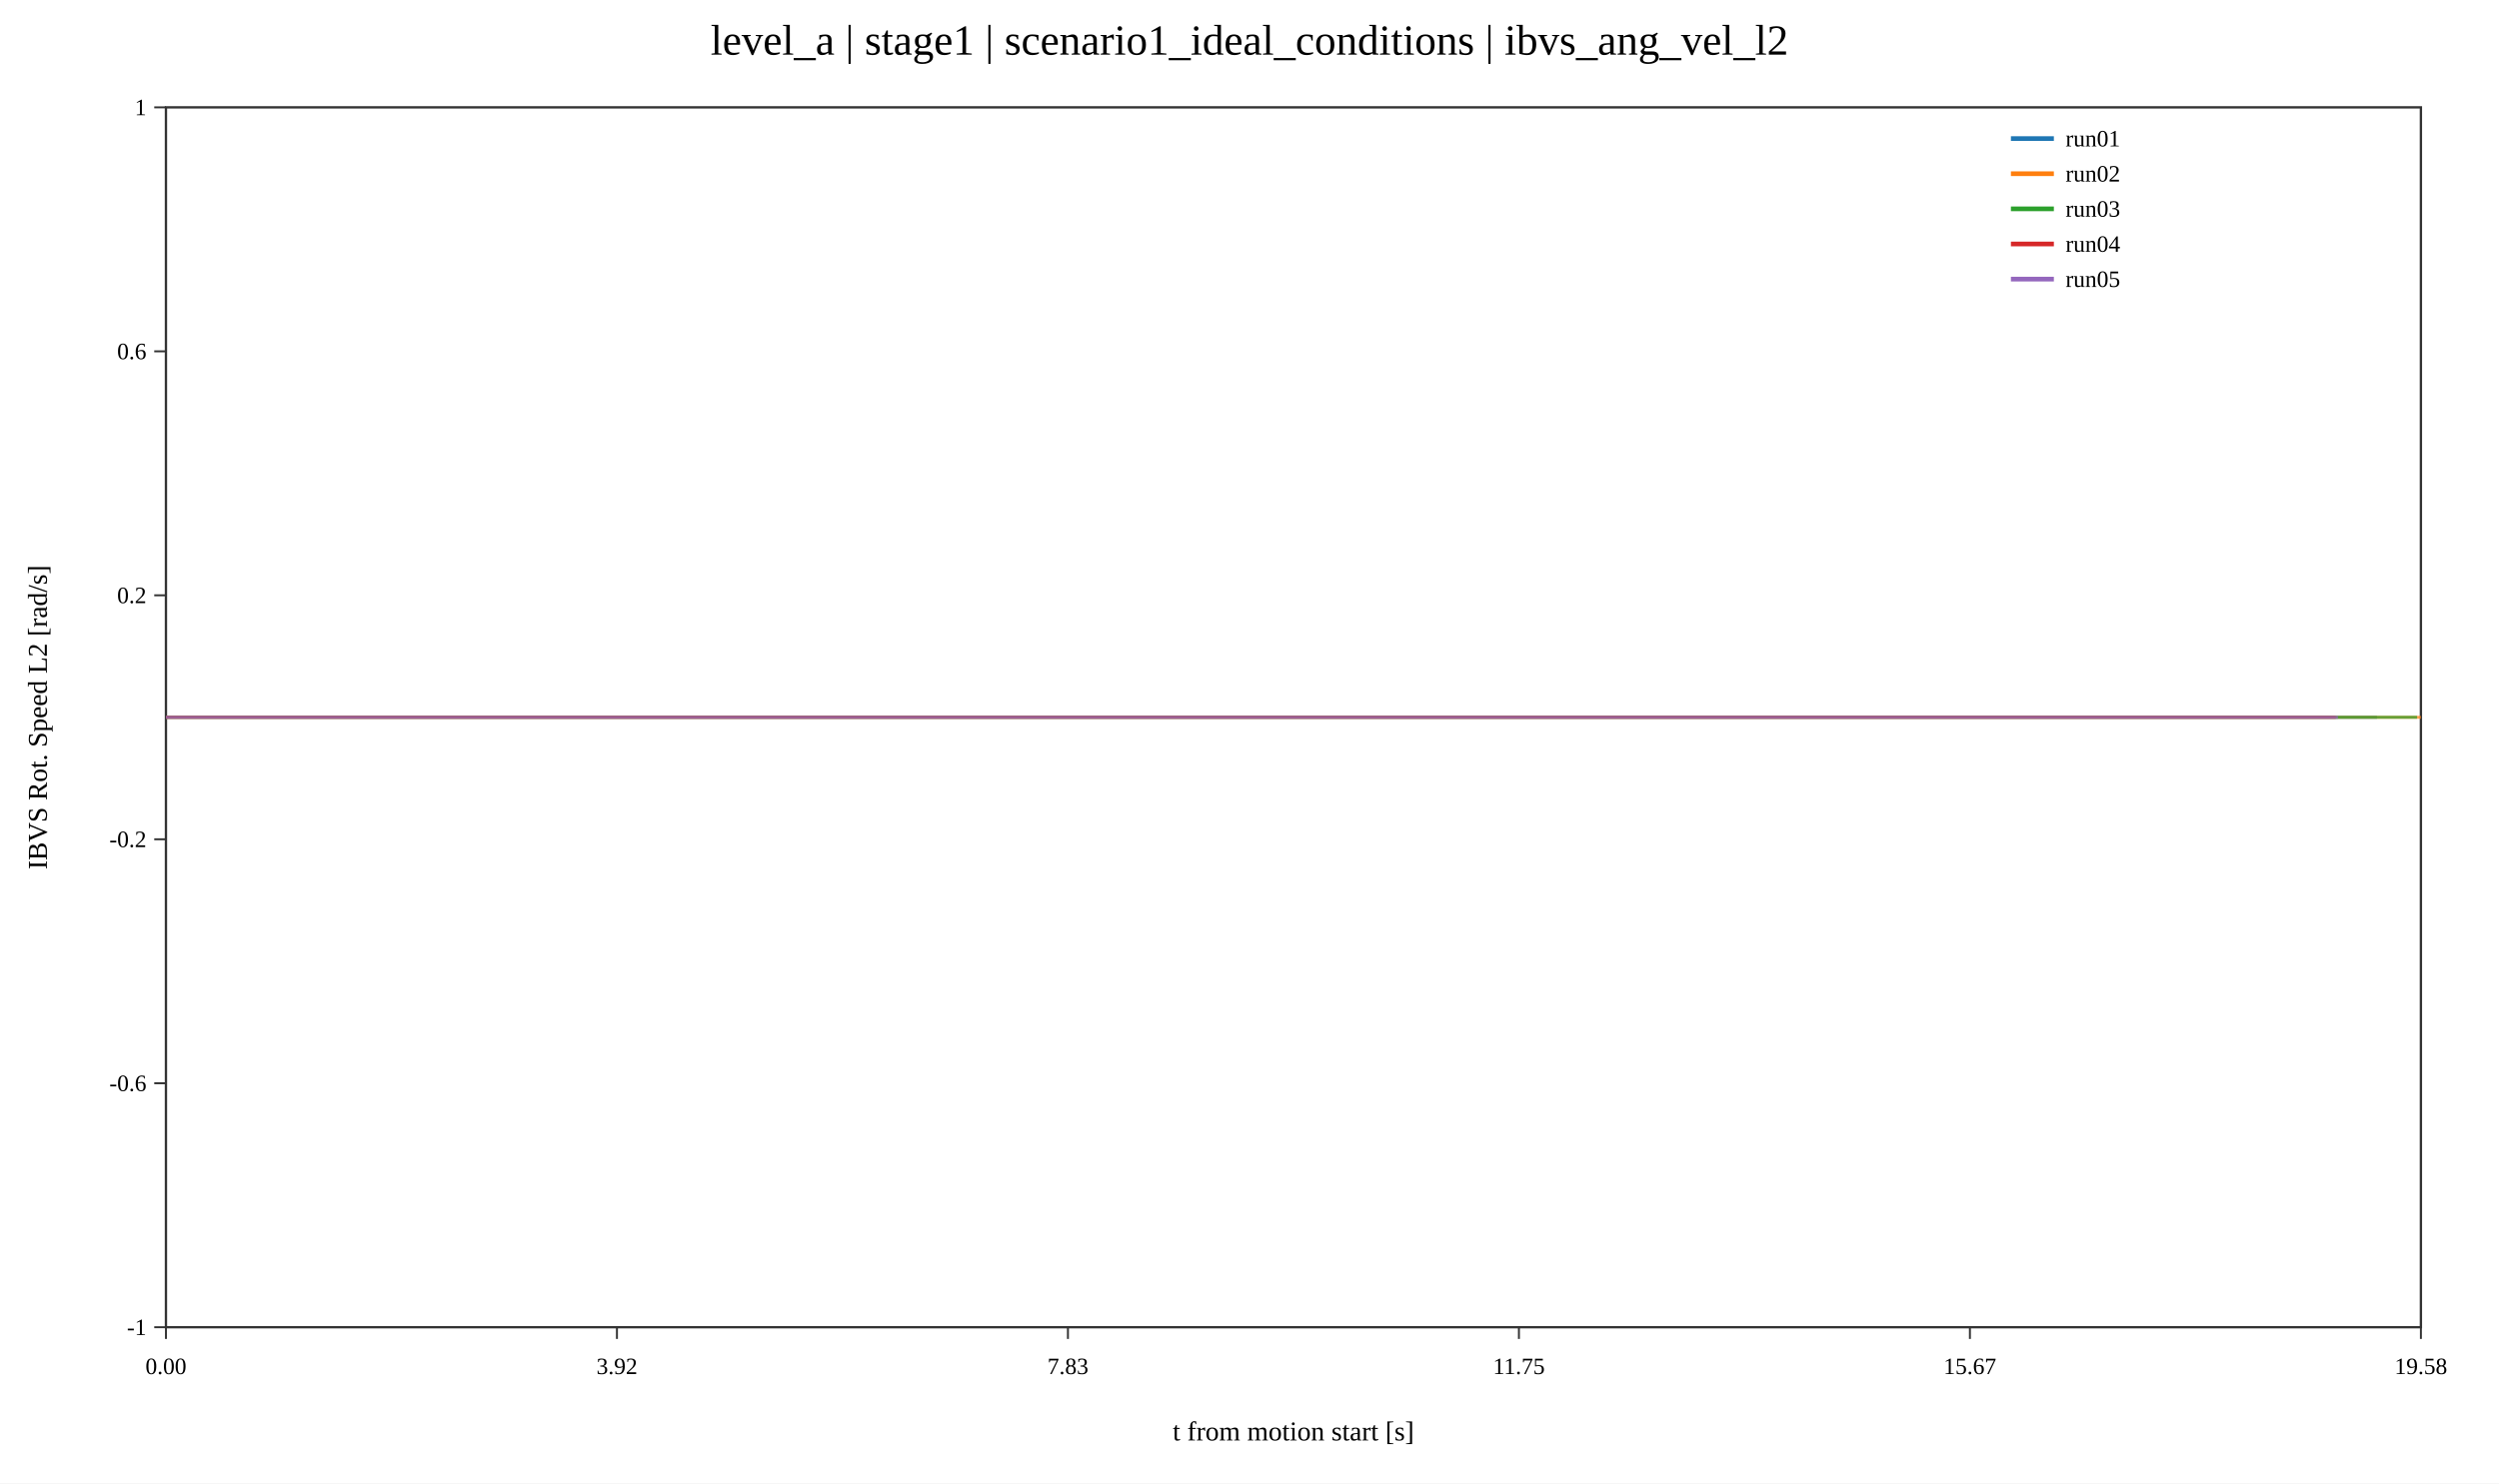
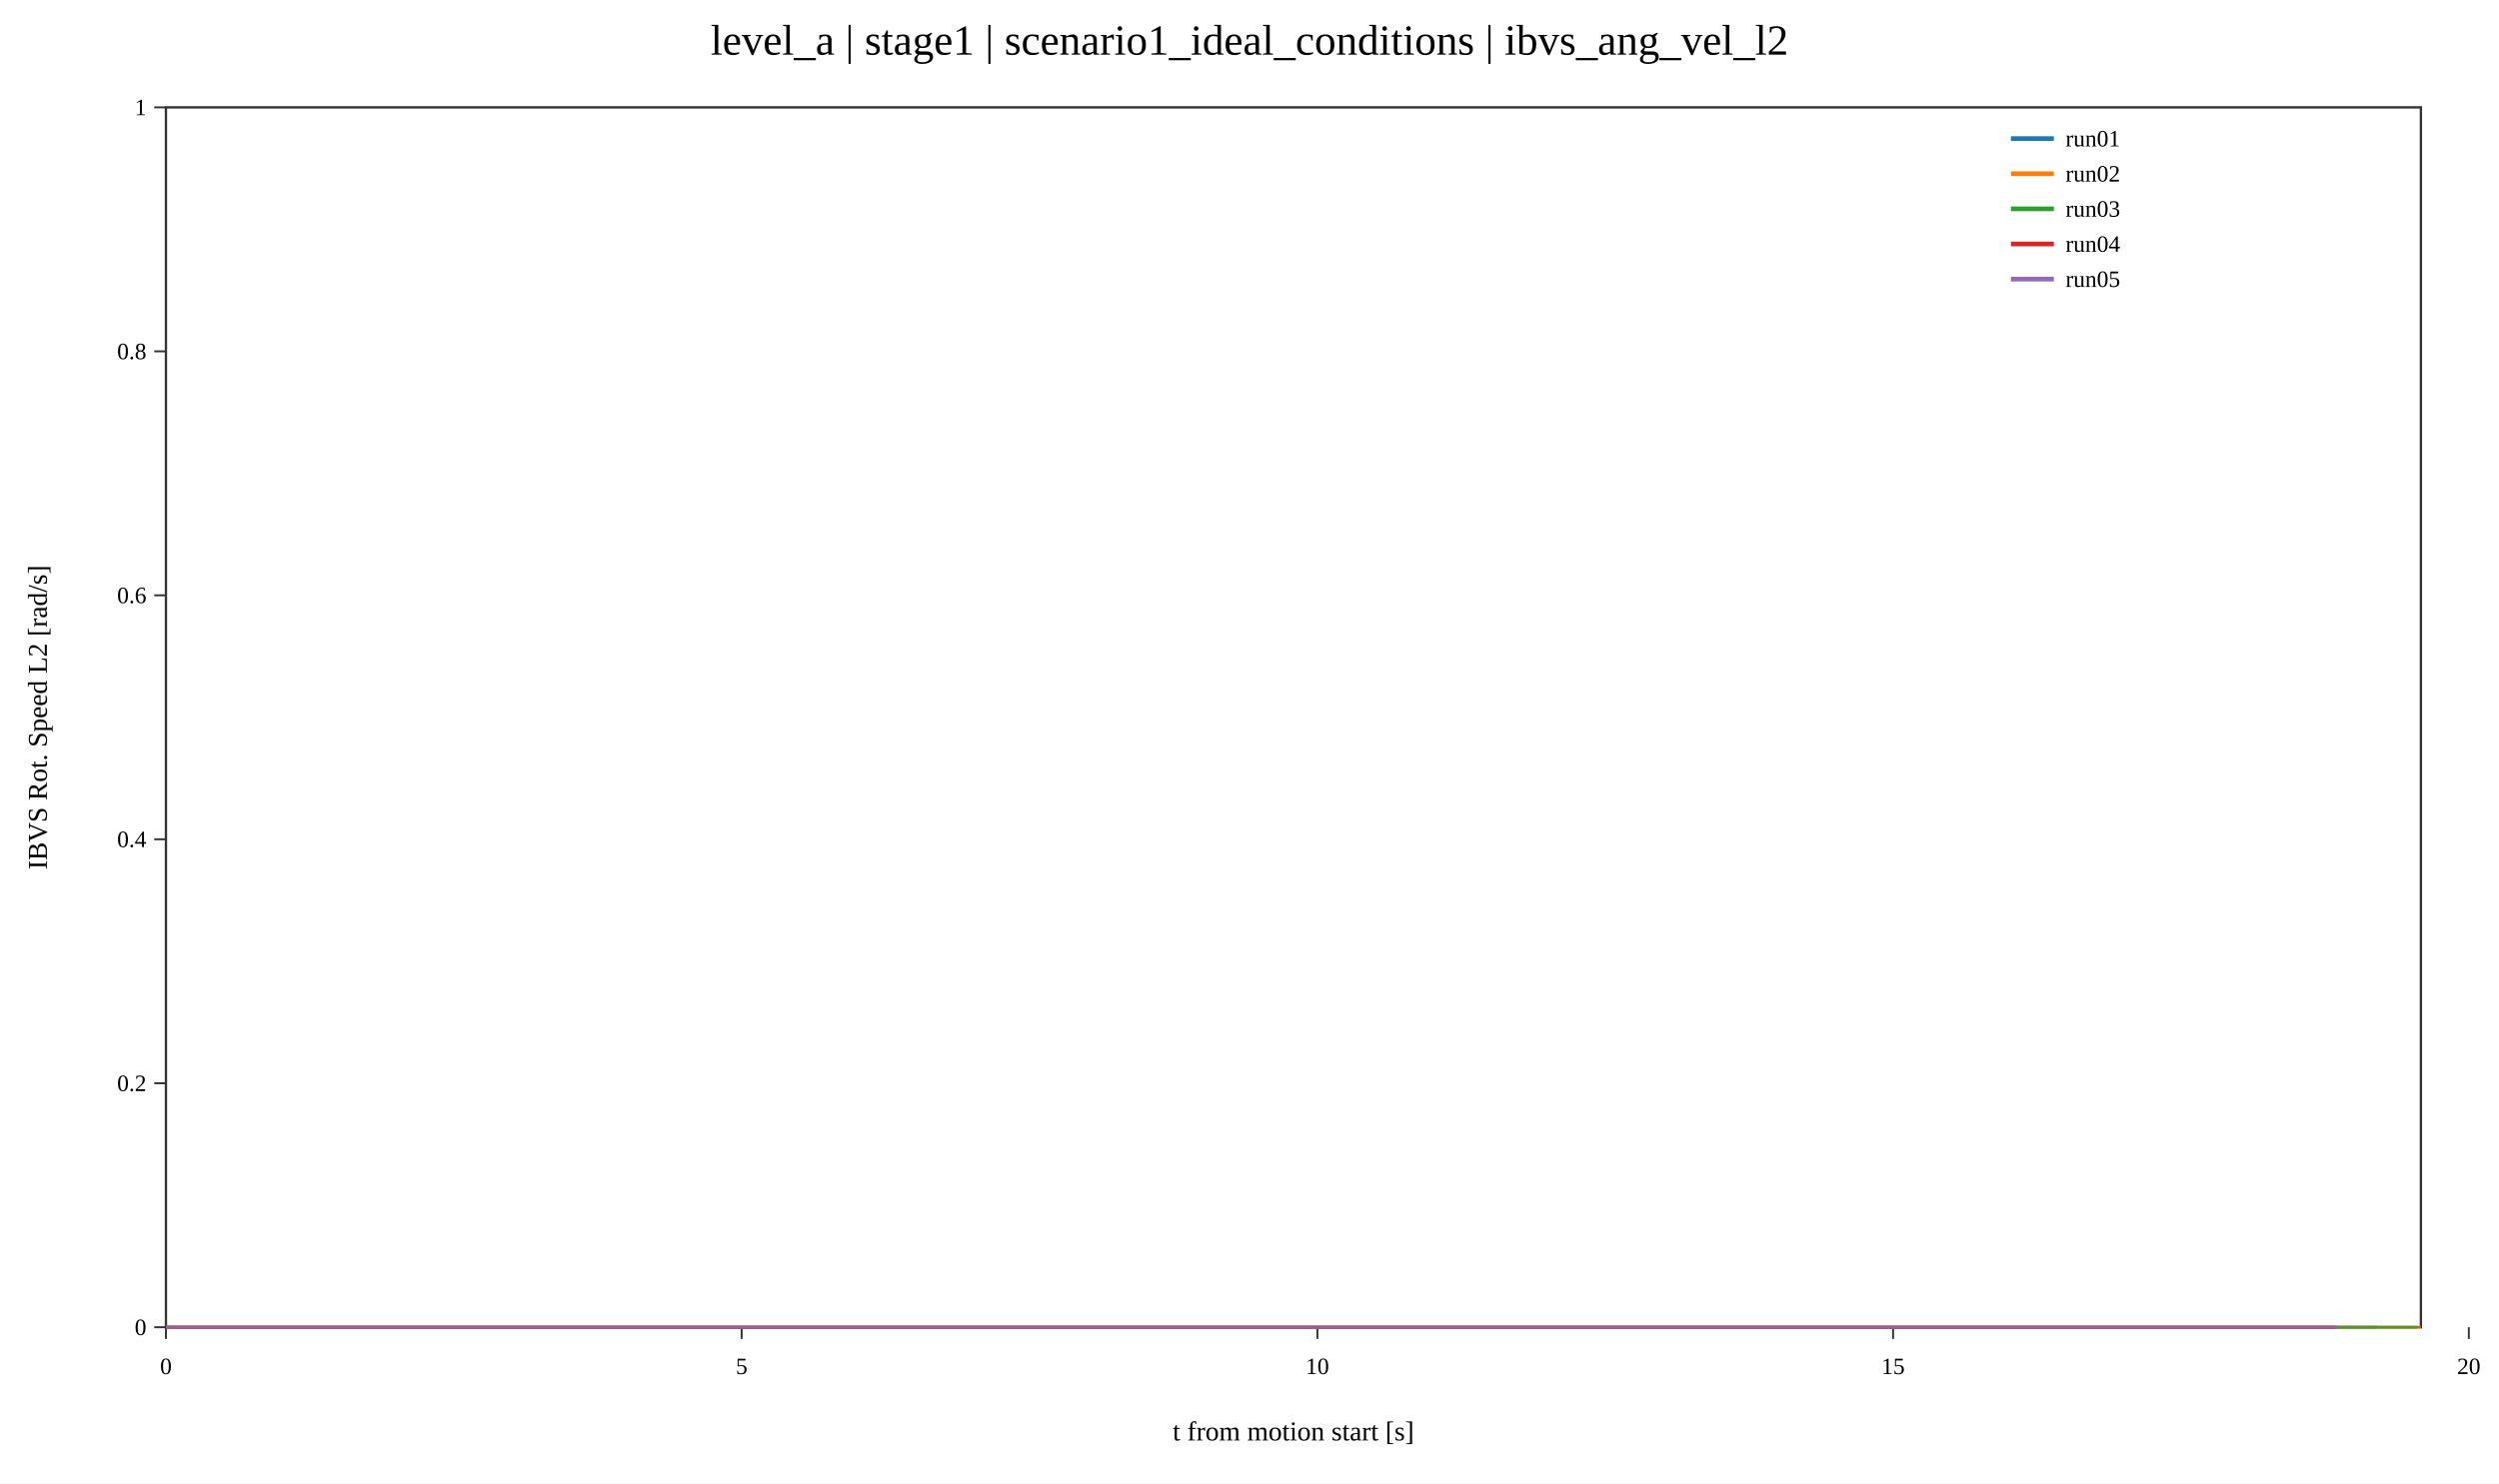
<svg xmlns="http://www.w3.org/2000/svg" width="1280" height="760">
  <rect x="0" y="0" width="100%" height="100%" fill="white" />
  <text x="640.0" y="28" text-anchor="middle" font-size="22">level_a | stage1 | scenario1_ideal_conditions | ibvs_ang_vel_l2</text>
  <rect x="85" y="55" width="1155" height="625" fill="none" stroke="#333" stroke-width="1.2" />
  <line x1="85.00" y1="680.00" x2="85.00" y2="686.00" stroke="#333" />
-   <text x="85.00" y="704.00" text-anchor="middle" font-size="12">0.00</text>
-   <line x1="316.00" y1="680.00" x2="316.00" y2="686.00" stroke="#333" />
-   <text x="316.00" y="704.00" text-anchor="middle" font-size="12">3.92</text>
-   <line x1="547.00" y1="680.00" x2="547.00" y2="686.00" stroke="#333" />
-   <text x="547.00" y="704.00" text-anchor="middle" font-size="12">7.83</text>
-   <line x1="778.00" y1="680.00" x2="778.00" y2="686.00" stroke="#333" />
-   <text x="778.00" y="704.00" text-anchor="middle" font-size="12">11.75</text>
-   <line x1="1009.00" y1="680.00" x2="1009.00" y2="686.00" stroke="#333" />
-   <text x="1009.00" y="704.00" text-anchor="middle" font-size="12">15.67</text>
-   <line x1="1240.00" y1="680.00" x2="1240.00" y2="686.00" stroke="#333" />
-   <text x="1240.00" y="704.00" text-anchor="middle" font-size="12">19.58</text>
+   <text x="85.00" y="704.00" text-anchor="middle" font-size="12">0</text>
+   <line x1="379.88" y1="680.00" x2="379.88" y2="686.00" stroke="#333" />
+   <text x="379.88" y="704.00" text-anchor="middle" font-size="12">5</text>
+   <line x1="674.77" y1="680.00" x2="674.77" y2="686.00" stroke="#333" />
+   <text x="674.77" y="704.00" text-anchor="middle" font-size="12">10</text>
+   <line x1="969.65" y1="680.00" x2="969.65" y2="686.00" stroke="#333" />
+   <text x="969.65" y="704.00" text-anchor="middle" font-size="12">15</text>
+   <line x1="1264.54" y1="680.00" x2="1264.54" y2="686.00" stroke="#333" />
+   <text x="1264.54" y="704.00" text-anchor="middle" font-size="12">20</text>
  <line x1="79.00" y1="680.00" x2="85.00" y2="680.00" stroke="#333" />
-   <text x="75.00" y="684.00" text-anchor="end" font-size="12">-1</text>
+   <text x="75.00" y="684.00" text-anchor="end" font-size="12">0</text>
  <line x1="79.00" y1="555.00" x2="85.00" y2="555.00" stroke="#333" />
-   <text x="75.00" y="559.00" text-anchor="end" font-size="12">-0.6</text>
+   <text x="75.00" y="559.00" text-anchor="end" font-size="12">0.2</text>
  <line x1="79.00" y1="430.00" x2="85.00" y2="430.00" stroke="#333" />
-   <text x="75.00" y="434.00" text-anchor="end" font-size="12">-0.2</text>
+   <text x="75.00" y="434.00" text-anchor="end" font-size="12">0.4</text>
  <line x1="79.00" y1="305.00" x2="85.00" y2="305.00" stroke="#333" />
-   <text x="75.00" y="309.00" text-anchor="end" font-size="12">0.2</text>
+   <text x="75.00" y="309.00" text-anchor="end" font-size="12">0.6</text>
  <line x1="79.00" y1="180.00" x2="85.00" y2="180.00" stroke="#333" />
-   <text x="75.00" y="184.00" text-anchor="end" font-size="12">0.6</text>
+   <text x="75.00" y="184.00" text-anchor="end" font-size="12">0.8</text>
  <line x1="79.00" y1="55.00" x2="85.00" y2="55.00" stroke="#333" />
  <text x="75.00" y="59.00" text-anchor="end" font-size="12">1</text>
-   <polyline points="85.00,367.50 105.87,367.50 126.77,367.50 147.73,367.50 168.66,367.50 189.59,367.50 210.60,367.50 231.54,367.50 252.43,367.50 273.34,367.50 294.29,367.50 315.22,367.50 336.35,367.50 358.00,367.50 379.02,367.50 399.96,367.50 420.84,367.50 441.76,367.50 463.14,367.50 484.09,367.50 504.98,367.50 525.92,367.50 546.80,367.50 567.75,367.50 588.63,367.50 609.51,367.50 630.42,367.50 651.38,367.50 672.44,367.50 693.59,367.50 714.59,367.50 735.56,367.50 756.53,367.50 777.46,367.50 798.43,367.50 819.32,367.50 840.26,367.50 861.35,367.50 882.28,367.50 903.22,367.50 924.13,367.50 945.39,367.50 966.39,367.50 987.61,367.50 1008.55,367.50 1029.45,367.50 1050.33,367.50 1071.25,367.50 1092.13,367.50 1113.03,367.50 1133.94,367.50 1154.84,367.50 1175.72,367.50 1196.62,367.50 1217.52,367.50" fill="none" stroke="#1f77b4" stroke-width="1.5" opacity="0.72" />
+   <polyline points="85.00,680.00 105.87,680.00 126.77,680.00 147.73,680.00 168.66,680.00 189.59,680.00 210.60,680.00 231.54,680.00 252.43,680.00 273.34,680.00 294.29,680.00 315.22,680.00 336.35,680.00 358.00,680.00 379.02,680.00 399.96,680.00 420.84,680.00 441.76,680.00 463.14,680.00 484.09,680.00 504.98,680.00 525.92,680.00 546.80,680.00 567.75,680.00 588.63,680.00 609.51,680.00 630.42,680.00 651.38,680.00 672.44,680.00 693.59,680.00 714.59,680.00 735.56,680.00 756.53,680.00 777.46,680.00 798.43,680.00 819.32,680.00 840.26,680.00 861.35,680.00 882.28,680.00 903.22,680.00 924.13,680.00 945.39,680.00 966.39,680.00 987.61,680.00 1008.55,680.00 1029.45,680.00 1050.33,680.00 1071.25,680.00 1092.13,680.00 1113.03,680.00 1133.94,680.00 1154.84,680.00 1175.72,680.00 1196.62,680.00 1217.52,680.00" fill="none" stroke="#1f77b4" stroke-width="1.5" opacity="0.72" />
  <line x1="1030" y1="71" x2="1052" y2="71" stroke="#1f77b4" stroke-width="2.4" />
  <text x="1058" y="75" font-size="12">run01</text>
-   <polyline points="85.00,367.50 105.95,367.50 126.83,367.50 148.21,367.50 169.12,367.50 190.02,367.50 210.92,367.50 231.85,367.50 252.74,367.50 273.64,367.50 295.11,367.50 316.22,367.50 337.27,367.50 358.27,367.50 379.65,367.50 400.61,367.50 421.51,367.50 442.48,367.50 463.45,367.50 484.45,367.50 505.51,367.50 526.37,367.50 547.23,367.50 568.46,367.50 589.37,367.50 610.29,367.50 631.22,367.50 652.11,367.50 674.21,367.50 695.13,367.50 716.00,367.50 736.89,367.50 757.80,367.50 778.72,367.50 799.59,367.50 820.47,367.50 841.45,367.50 862.39,367.50 883.31,367.50 904.26,367.50 925.19,367.50 946.14,367.50 967.44,367.50 988.40,367.50 1009.28,367.50 1030.33,367.50 1051.57,367.50 1072.48,367.50 1093.41,367.50 1114.36,367.50 1135.25,367.50 1156.15,367.50 1177.06,367.50 1198.10,367.50 1218.99,367.50 1240.00,367.50" fill="none" stroke="#ff7f0e" stroke-width="1.5" opacity="0.72" />
+   <polyline points="85.00,680.00 105.95,680.00 126.83,680.00 148.21,680.00 169.12,680.00 190.02,680.00 210.92,680.00 231.85,680.00 252.74,680.00 273.64,680.00 295.11,680.00 316.22,680.00 337.27,680.00 358.27,680.00 379.65,680.00 400.61,680.00 421.51,680.00 442.48,680.00 463.45,680.00 484.45,680.00 505.51,680.00 526.37,680.00 547.23,680.00 568.46,680.00 589.37,680.00 610.29,680.00 631.22,680.00 652.11,680.00 674.21,680.00 695.13,680.00 716.00,680.00 736.89,680.00 757.80,680.00 778.72,680.00 799.59,680.00 820.47,680.00 841.45,680.00 862.39,680.00 883.31,680.00 904.26,680.00 925.19,680.00 946.14,680.00 967.44,680.00 988.40,680.00 1009.28,680.00 1030.33,680.00 1051.57,680.00 1072.48,680.00 1093.41,680.00 1114.36,680.00 1135.25,680.00 1156.15,680.00 1177.06,680.00 1198.10,680.00 1218.99,680.00 1240.00,680.00" fill="none" stroke="#ff7f0e" stroke-width="1.5" opacity="0.72" />
  <line x1="1030" y1="89" x2="1052" y2="89" stroke="#ff7f0e" stroke-width="2.4" />
  <text x="1058" y="93" font-size="12">run02</text>
-   <polyline points="85.00,367.50 105.94,367.50 127.11,367.50 147.98,367.50 168.89,367.50 189.79,367.50 210.69,367.50 231.61,367.50 252.52,367.50 273.42,367.50 294.31,367.50 315.19,367.50 336.06,367.50 356.96,367.50 377.92,367.50 398.79,367.50 419.83,367.50 440.67,367.50 461.57,367.50 482.49,367.50 503.39,367.50 524.33,367.50 545.25,367.50 566.13,367.50 587.01,367.50 608.09,367.50 629.33,367.50 650.11,367.50 671.18,367.50 692.04,367.50 713.20,367.50 734.49,367.50 755.54,367.50 776.97,367.50 797.96,367.50 818.83,367.50 839.77,367.50 860.67,367.50 881.56,367.50 902.50,367.50 923.48,367.50 944.40,367.50 965.40,367.50 986.22,367.50 1007.32,367.50 1028.19,367.50 1049.07,367.50 1070.05,367.50 1091.33,367.50 1112.31,367.50 1133.25,367.50 1154.11,367.50 1175.09,367.50 1196.16,367.50 1217.11,367.50 1238.03,367.50" fill="none" stroke="#2ca02c" stroke-width="1.5" opacity="0.72" />
+   <polyline points="85.00,680.00 105.94,680.00 127.11,680.00 147.98,680.00 168.89,680.00 189.79,680.00 210.69,680.00 231.61,680.00 252.52,680.00 273.42,680.00 294.31,680.00 315.19,680.00 336.06,680.00 356.96,680.00 377.92,680.00 398.79,680.00 419.83,680.00 440.67,680.00 461.57,680.00 482.49,680.00 503.39,680.00 524.33,680.00 545.25,680.00 566.13,680.00 587.01,680.00 608.09,680.00 629.33,680.00 650.11,680.00 671.18,680.00 692.04,680.00 713.20,680.00 734.49,680.00 755.54,680.00 776.97,680.00 797.96,680.00 818.83,680.00 839.77,680.00 860.67,680.00 881.56,680.00 902.50,680.00 923.48,680.00 944.40,680.00 965.40,680.00 986.22,680.00 1007.32,680.00 1028.19,680.00 1049.07,680.00 1070.05,680.00 1091.33,680.00 1112.31,680.00 1133.25,680.00 1154.11,680.00 1175.09,680.00 1196.16,680.00 1217.11,680.00 1238.03,680.00" fill="none" stroke="#2ca02c" stroke-width="1.5" opacity="0.72" />
  <line x1="1030" y1="107" x2="1052" y2="107" stroke="#2ca02c" stroke-width="2.4" />
  <text x="1058" y="111" font-size="12">run03</text>
-   <polyline points="85.00,367.50 105.96,367.50 126.91,367.50 147.89,367.50 168.76,367.50 189.66,367.50 210.58,367.50 231.58,367.50 252.50,367.50 273.40,367.50 294.29,367.50 315.23,367.50 336.15,367.50 357.12,367.50 378.32,367.50 399.19,367.50 420.08,367.50 441.16,367.50 462.55,367.50 483.44,367.50 504.51,367.50 525.47,367.50 546.40,367.50 567.41,367.50 588.44,367.50 609.32,367.50 631.04,367.50 651.94,367.50 673.01,367.50 694.10,367.50 714.98,367.50 735.89,367.50 756.79,367.50 777.70,367.50 798.56,367.50 819.46,367.50 840.37,367.50 861.27,367.50 882.18,367.50 903.07,367.50 924.03,367.50 945.04,367.50 966.22,367.50 987.23,367.50 1008.12,367.50 1029.06,367.50 1049.96,367.50 1070.95,367.50 1091.91,367.50 1112.81,367.50 1133.70,367.50 1154.59,367.50 1175.49,367.50 1196.39,367.50" fill="none" stroke="#d62728" stroke-width="1.5" opacity="0.72" />
+   <polyline points="85.00,680.00 105.96,680.00 126.91,680.00 147.89,680.00 168.76,680.00 189.66,680.00 210.58,680.00 231.58,680.00 252.50,680.00 273.40,680.00 294.29,680.00 315.23,680.00 336.15,680.00 357.12,680.00 378.32,680.00 399.19,680.00 420.08,680.00 441.16,680.00 462.55,680.00 483.44,680.00 504.51,680.00 525.47,680.00 546.40,680.00 567.41,680.00 588.44,680.00 609.32,680.00 631.04,680.00 651.94,680.00 673.01,680.00 694.10,680.00 714.98,680.00 735.89,680.00 756.79,680.00 777.70,680.00 798.56,680.00 819.46,680.00 840.37,680.00 861.27,680.00 882.18,680.00 903.07,680.00 924.03,680.00 945.04,680.00 966.22,680.00 987.23,680.00 1008.12,680.00 1029.06,680.00 1049.96,680.00 1070.95,680.00 1091.91,680.00 1112.81,680.00 1133.70,680.00 1154.59,680.00 1175.49,680.00 1196.39,680.00" fill="none" stroke="#d62728" stroke-width="1.5" opacity="0.72" />
  <line x1="1030" y1="125" x2="1052" y2="125" stroke="#d62728" stroke-width="2.4" />
  <text x="1058" y="129" font-size="12">run04</text>
-   <polyline points="85.00,367.50 105.88,367.50 126.84,367.50 147.73,367.50 168.66,367.50 189.57,367.50 210.52,367.50 231.44,367.50 252.43,367.50 273.34,367.50 294.35,367.50 315.34,367.50 336.61,367.50 357.55,367.50 378.48,367.50 399.46,367.50 420.50,367.50 441.44,367.50 462.23,367.50 483.07,367.50 503.87,367.50 524.70,367.50 546.00,367.50 567.00,367.50 588.00,367.50 609.87,367.50 631.11,367.50 652.12,367.50 673.07,367.50 694.01,367.50 714.86,367.50 735.76,367.50 757.23,367.50 778.12,367.50 798.99,367.50 819.88,367.50 840.83,367.50 861.73,367.50 882.68,367.50 903.59,367.50 924.90,367.50 946.01,367.50 966.89,367.50 988.05,367.50 1008.93,367.50 1029.83,367.50 1050.83,367.50 1071.84,367.50 1092.72,367.50 1113.85,367.50 1134.65,367.50 1155.62,367.50 1176.58,367.50 1197.52,367.50" fill="none" stroke="#9467bd" stroke-width="1.5" opacity="0.72" />
+   <polyline points="85.00,680.00 105.88,680.00 126.84,680.00 147.73,680.00 168.66,680.00 189.57,680.00 210.52,680.00 231.44,680.00 252.43,680.00 273.34,680.00 294.35,680.00 315.34,680.00 336.61,680.00 357.55,680.00 378.48,680.00 399.46,680.00 420.50,680.00 441.44,680.00 462.23,680.00 483.07,680.00 503.87,680.00 524.70,680.00 546.00,680.00 567.00,680.00 588.00,680.00 609.87,680.00 631.11,680.00 652.12,680.00 673.07,680.00 694.01,680.00 714.86,680.00 735.76,680.00 757.23,680.00 778.12,680.00 798.99,680.00 819.88,680.00 840.83,680.00 861.73,680.00 882.68,680.00 903.59,680.00 924.90,680.00 946.01,680.00 966.89,680.00 988.05,680.00 1008.93,680.00 1029.83,680.00 1050.83,680.00 1071.84,680.00 1092.72,680.00 1113.85,680.00 1134.65,680.00 1155.62,680.00 1176.58,680.00 1197.52,680.00" fill="none" stroke="#9467bd" stroke-width="1.5" opacity="0.72" />
  <line x1="1030" y1="143" x2="1052" y2="143" stroke="#9467bd" stroke-width="2.4" />
  <text x="1058" y="147" font-size="12">run05</text>
  <text x="662.5" y="738.0" text-anchor="middle" font-size="14">t from motion start [s]</text>
  <text x="24" y="367.5" font-size="14" transform="rotate(-90 24,367.5)" text-anchor="middle">IBVS Rot. Speed L2 [rad/s]</text>
</svg>
